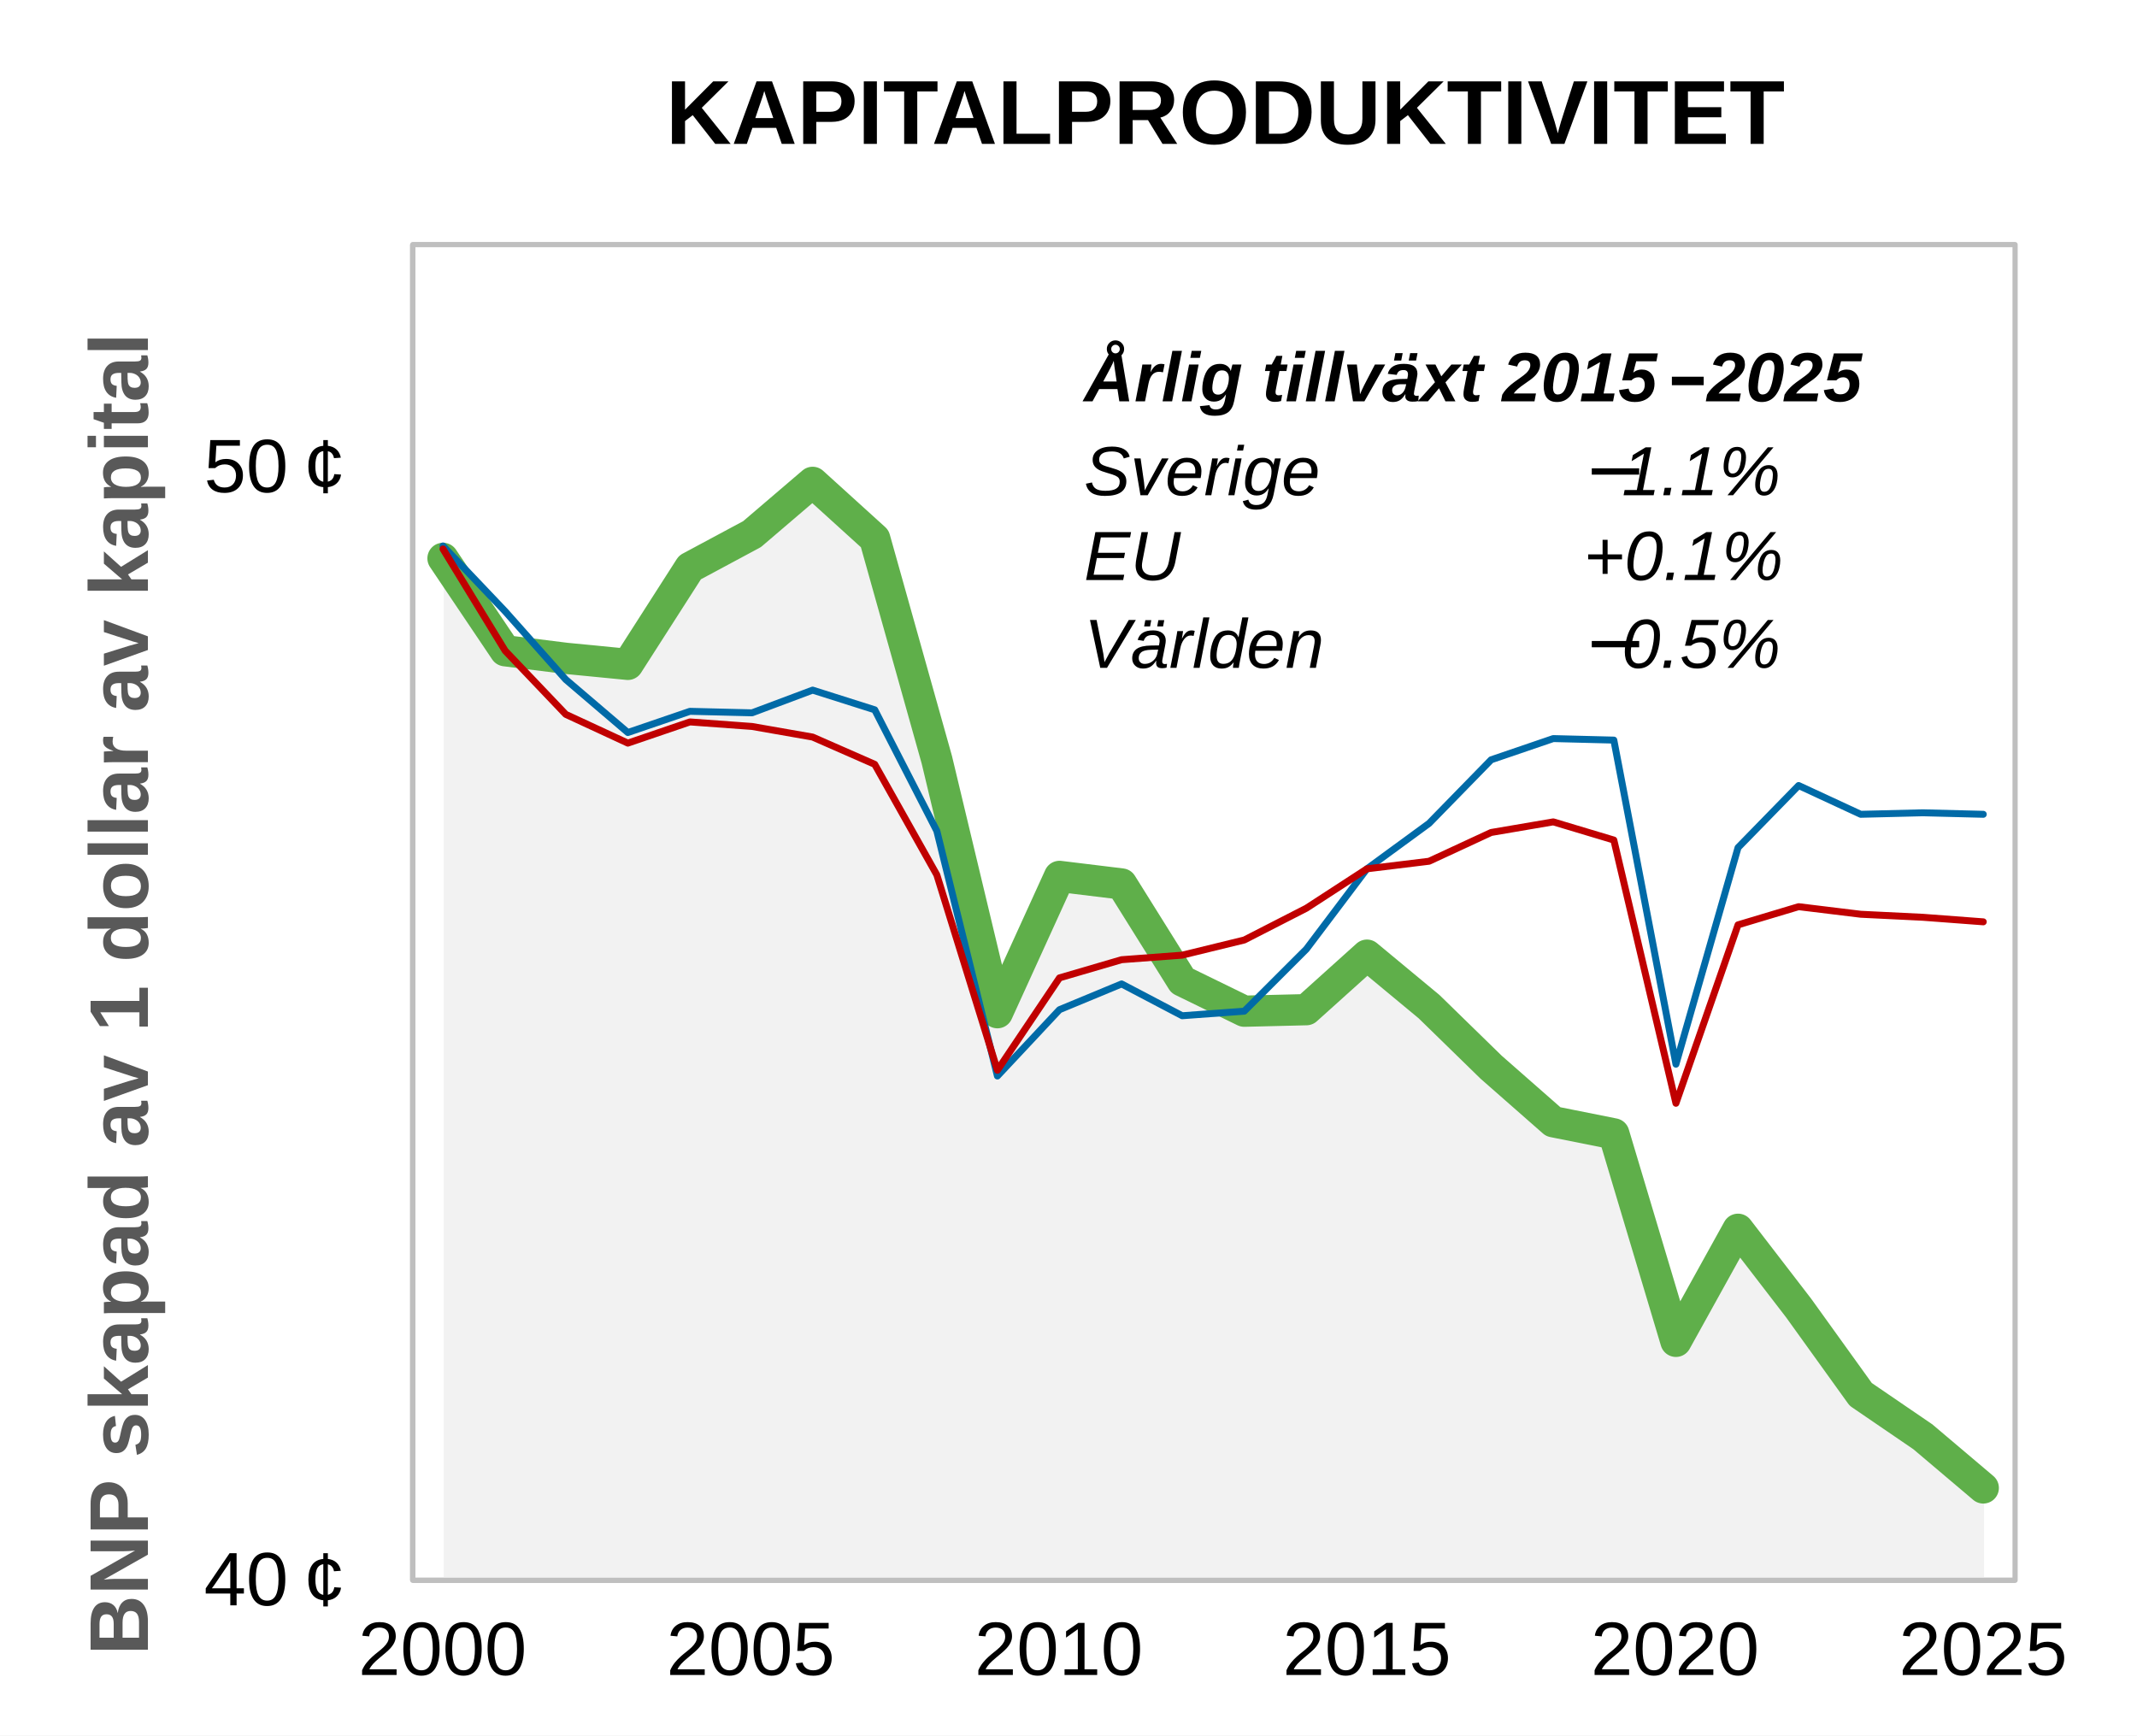
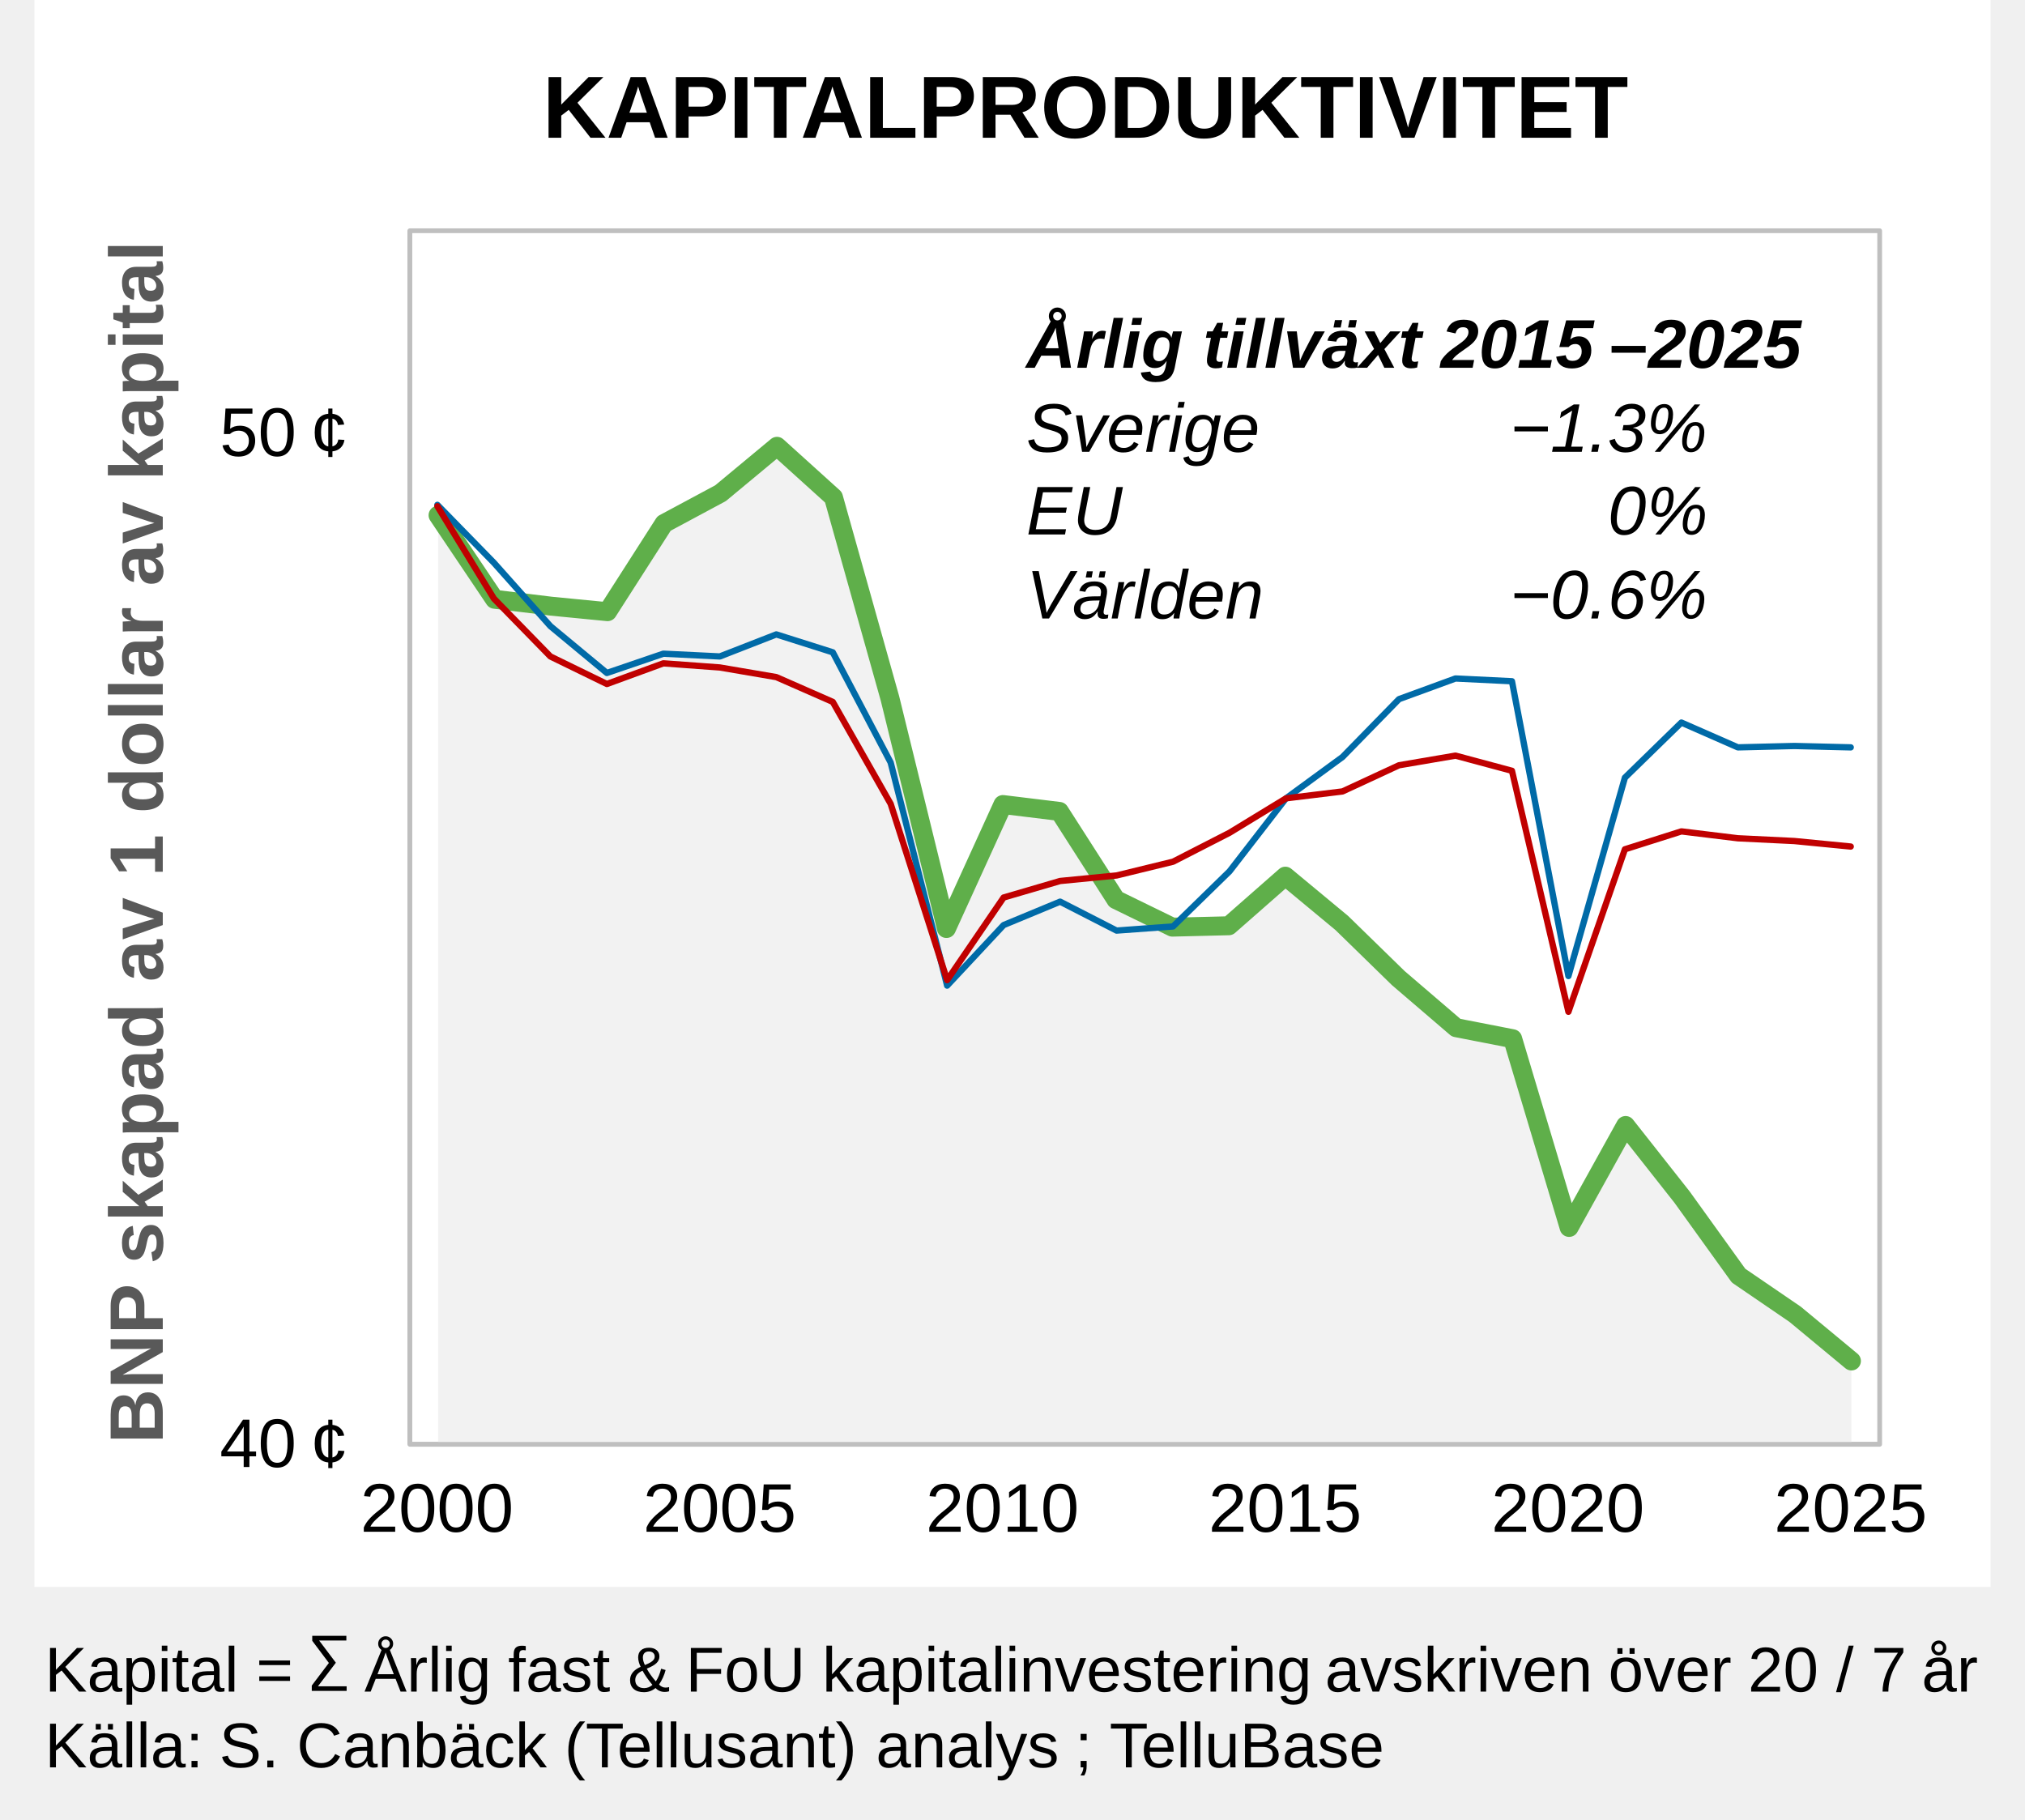
- <svg xmlns="http://www.w3.org/2000/svg" width="1411" height="1146" xml:space="preserve" overflow="hidden">
+ <svg xmlns="http://www.w3.org/2000/svg" width="1470" height="1321" xml:space="preserve" overflow="hidden">
  <defs>
    <clipPath id="clip0">
-       <rect x="1121" y="5324" width="1411" height="1146" />
+       <rect x="748" y="1034" width="1470" height="1321" />
    </clipPath>
  </defs>
-   <g clip-path="url(#clip0)" transform="translate(-1121 -5324)">
-     <rect x="1121" y="5324" width="1411" height="1146" fill="#FFFFFF" />
+   <g clip-path="url(#clip0)" transform="translate(-748 -1034)">
+     <rect x="773" y="1034" width="1420" height="1152" fill="#FFFFFF" />
    <g>
-       <rect x="1393.5" y="5485.5" width="1058" height="882" stroke="#BFBFBF" stroke-width="3.438" stroke-linejoin="round" stroke-miterlimit="10" fill="none" />
+       <rect x="1045.5" y="1201.5" width="1067" height="881" stroke="#BFBFBF" stroke-width="3.438" stroke-linejoin="round" stroke-miterlimit="10" fill="none" />
    </g>
    <g>
-       <path d="M1414 5692.19 1454.05 5753.19 1495.05 5758.19 1536.05 5763.19 1576.05 5698.19 1617.05 5677.19 1658.05 5642 1698.06 5679.19 1739.06 5826.19 1780.06 5992.2 1820.06 5903.19 1861.06 5907.19 1902.06 5971.2 1943.06 5992.2 1983.07 5990.2 2024.07 5954.2 2065.07 5988.2 2105.07 6029.2 2146.07 6065.2 2187.07 6073.2 2227.07 6210.2 2268.07 6136.2 2309.08 6188.2 2349.08 6245.21 2390.08 6272.21 2431 6306.21 2431 6367 2390.08 6367 2349.08 6367 2309.08 6367 2268.07 6367 2227.07 6367 2187.07 6367 2146.07 6367 2105.07 6367 2065.07 6367 2024.07 6367 1983.07 6367 1943.06 6367 1902.06 6367 1861.06 6367 1820.06 6367 1780.06 6367 1739.06 6367 1698.06 6367 1658.05 6367 1617.05 6367 1576.05 6367 1536.05 6367 1495.05 6367 1454.05 6367 1414 6367Z" fill="#F2F2F2" />
+       <path d="M1066 1408.05 1107.04 1469.05 1148.04 1474.05 1189.04 1478.05 1230.04 1414.05 1271.04 1392.05 1312.04 1358 1353.04 1395.05 1394.05 1541.05 1435.05 1708.06 1476.05 1618.05 1517.05 1623.05 1558.05 1687.06 1599.05 1707.06 1640.05 1706.06 1681.06 1670.05 1722.06 1704.06 1763.06 1744.06 1805.06 1780.06 1846.06 1788.06 1887.06 1925.06 1928.06 1851.06 1969.06 1903.06 2010.07 1960.06 2051.07 1988.07 2092 2022.07 2092 2083 2051.07 2083 2010.07 2083 1969.06 2083 1928.06 2083 1887.06 2083 1846.06 2083 1805.06 2083 1763.06 2083 1722.06 2083 1681.06 2083 1640.05 2083 1599.05 2083 1558.05 2083 1517.05 2083 1476.05 2083 1435.05 2083 1394.05 2083 1353.04 2083 1312.04 2083 1271.04 2083 1230.04 2083 1189.04 2083 1148.04 2083 1107.04 2083 1066 2083Z" fill="#F2F2F2" />
    </g>
    <g>
-       <path d="M0 0 0 882" stroke="#BFBFBF" stroke-width="3.438" stroke-linejoin="round" stroke-miterlimit="10" fill="none" fill-rule="evenodd" transform="matrix(1 0 0 -1 1393.5 6367.5)" />
+       <path d="M0 0 0 881" stroke="#BFBFBF" stroke-width="3.438" stroke-linejoin="round" stroke-miterlimit="10" fill="none" fill-rule="evenodd" transform="matrix(1 0 0 -1 1045.5 2082.5)" />
    </g>
    <g>
-       <path d="M1393.5 6367.5 2451.5 6367.5" stroke="#BFBFBF" stroke-width="3.438" stroke-linejoin="round" stroke-miterlimit="10" fill="none" fill-rule="evenodd" />
+       <path d="M1045.5 2082.5 2112.5 2082.5" stroke="#BFBFBF" stroke-width="3.438" stroke-linejoin="round" stroke-miterlimit="10" fill="none" fill-rule="evenodd" />
    </g>
    <g>
-       <path d="M1413.5 5692.69 1454.55 5753.69 1494.55 5758.69 1535.55 5762.69 1576.55 5698.69 1617.55 5676.69 1657.55 5642.5 1698.56 5679.69 1739.56 5825.69 1779.56 5992.7 1820.56 5902.69 1861.56 5907.69 1901.56 5971.7 1942.56 5991.7 1983.57 5990.7 2023.57 5954.7 2064.57 5988.7 2105.57 6028.7 2146.57 6064.7 2186.57 6072.7 2227.57 6209.7 2268.57 6135.7 2308.58 6187.7 2349.58 6244.71 2390.58 6272.71 2430.5 6306.5" stroke="#5FAF4A" stroke-width="20.625" stroke-linecap="round" stroke-linejoin="round" stroke-miterlimit="10" fill="none" />
+       <path d="M1066 1408.05 1107.04 1469.05 1148.04 1474.05 1189.04 1478.05 1230.04 1414.05 1271.04 1392.05 1312.04 1358 1353.04 1395.05 1394.05 1541.05 1435.05 1708.06 1476.05 1618.05 1517.05 1623.05 1558.05 1687.06 1599.05 1707.06 1640.05 1706.06 1681.06 1670.05 1722.06 1704.06 1763.06 1744.06 1805.06 1780.06 1846.06 1788.06 1887.06 1925.06 1928.06 1851.06 1969.06 1903.06 2010.07 1960.06 2051.07 1988.07 2092 2022" stroke="#5FAF4A" stroke-width="13.75" stroke-linecap="round" stroke-linejoin="round" stroke-miterlimit="10" fill="none" />
    </g>
    <g>
-       <path d="M1413.5 5684.5 1454.55 5727.69 1494.55 5772.69 1535.55 5807.69 1576.55 5793.69 1617.55 5794.69 1657.55 5779.69 1698.56 5792.69 1739.56 5872.69 1779.56 6034.5 1820.56 5990.7 1861.56 5973.7 1901.56 5994.7 1942.56 5991.7 1983.57 5950.7 2023.57 5897.69 2064.57 5867.69 2105.57 5825.69 2146.57 5811.69 2186.57 5812.69 2227.57 6026.7 2268.57 5883.69 2308.58 5842.69 2349.58 5861.69 2390.58 5860.69 2430.5 5861.69" stroke="#006AA7" stroke-width="4.583" stroke-linecap="round" stroke-linejoin="round" stroke-miterlimit="10" fill="none" />
+       <path d="M1065.5 1400.5 1106.54 1442.55 1147.54 1488.55 1188.54 1522.55 1229.54 1508.55 1270.54 1510.55 1311.54 1494.55 1352.54 1507.55 1394.55 1587.55 1435.55 1749.5 1476.55 1705.56 1517.55 1688.56 1558.55 1709.56 1599.55 1706.56 1640.55 1666.55 1681.56 1613.55 1722.56 1583.55 1763.56 1541.55 1804.56 1526.55 1845.56 1528.55 1886.56 1742.56 1927.56 1598.55 1968.56 1558.55 2009.57 1576.55 2050.57 1575.55 2091.5 1576.55" stroke="#006AA7" stroke-width="4.583" stroke-linecap="round" stroke-linejoin="round" stroke-miterlimit="10" fill="none" />
    </g>
    <g>
-       <path d="M1413.5 5686.5 1454.55 5753.69 1494.55 5795.69 1535.55 5814.69 1576.55 5800.69 1617.55 5803.69 1657.55 5810.69 1698.56 5828.69 1739.56 5901.69 1779.56 6030.7 1820.56 5969.7 1861.56 5957.7 1901.56 5954.7 1942.56 5944.69 1983.57 5923.69 2023.57 5897.69 2064.57 5892.69 2105.57 5873.69 2146.57 5866.69 2186.57 5878.69 2227.57 6052.5 2268.57 5934.69 2308.58 5922.69 2349.58 5927.69 2390.58 5929.69 2430.5 5932.69" stroke="#C00000" stroke-width="4.583" stroke-linecap="round" stroke-linejoin="round" stroke-miterlimit="10" fill="none" />
+       <path d="M1065.5 1401.5 1106.54 1468.55 1147.54 1510.55 1188.54 1530.55 1229.54 1515.55 1270.54 1518.55 1311.54 1525.55 1352.54 1543.55 1394.55 1617.55 1435.55 1745.56 1476.55 1685.56 1517.55 1673.56 1558.55 1669.55 1599.55 1659.55 1640.55 1638.55 1681.56 1613.55 1722.56 1608.55 1763.56 1589.55 1804.56 1582.55 1845.56 1593.55 1886.56 1768.5 1927.56 1650.55 1968.56 1637.55 2009.57 1642.55 2050.57 1644.55 2091.5 1648.55" stroke="#C00000" stroke-width="4.583" stroke-linecap="round" stroke-linejoin="round" stroke-miterlimit="10" fill="none" />
    </g>
    <g>
-       <text font-family="Arial,Arial_MSFontService,sans-serif" font-weight="400" font-size="50" transform="matrix(1 0 0 1 1255.7 6384)">40 ¢</text>
+       <text font-family="Arial,Arial_MSFontService,sans-serif" font-weight="400" font-size="50" transform="matrix(1 0 0 1 907.54 2099)">40 ¢</text>
    </g>
    <g>
-       <text font-family="Arial,Arial_MSFontService,sans-serif" font-weight="400" font-size="50" transform="matrix(1 0 0 1 1255.7 5649)">50 ¢</text>
+       <text font-family="Arial,Arial_MSFontService,sans-serif" font-weight="400" font-size="50" transform="matrix(1 0 0 1 907.54 1365)">50 ¢</text>
    </g>
    <g>
-       <text font-family="Arial,Arial_MSFontService,sans-serif" font-weight="400" font-size="50" transform="matrix(1 0 0 1 1357.56 6430)">2000</text>
+       <text font-family="Arial,Arial_MSFontService,sans-serif" font-weight="400" font-size="50" transform="matrix(1 0 0 1 1009.58 2146)">2000</text>
    </g>
    <g>
-       <text font-family="Arial,Arial_MSFontService,sans-serif" font-weight="400" font-size="50" transform="matrix(1 0 0 1 1561.01 6430)">2005</text>
+       <text font-family="Arial,Arial_MSFontService,sans-serif" font-weight="400" font-size="50" transform="matrix(1 0 0 1 1214.82 2146)">2005</text>
    </g>
    <g>
-       <text font-family="Arial,Arial_MSFontService,sans-serif" font-weight="400" font-size="50" transform="matrix(1 0 0 1 1764.46 6430)">2010</text>
+       <text font-family="Arial,Arial_MSFontService,sans-serif" font-weight="400" font-size="50" transform="matrix(1 0 0 1 1420.07 2146)">2010</text>
    </g>
    <g>
-       <text font-family="Arial,Arial_MSFontService,sans-serif" font-weight="400" font-size="50" transform="matrix(1 0 0 1 1967.91 6430)">2015</text>
+       <text font-family="Arial,Arial_MSFontService,sans-serif" font-weight="400" font-size="50" transform="matrix(1 0 0 1 1625.31 2146)">2015</text>
    </g>
    <g>
-       <text font-family="Arial,Arial_MSFontService,sans-serif" font-weight="400" font-size="50" transform="matrix(1 0 0 1 2171.35 6430)">2020</text>
+       <text font-family="Arial,Arial_MSFontService,sans-serif" font-weight="400" font-size="50" transform="matrix(1 0 0 1 1830.56 2146)">2020</text>
    </g>
    <g>
-       <text font-family="Arial,Arial_MSFontService,sans-serif" font-weight="400" font-size="50" transform="matrix(1 0 0 1 2374.8 6430)">2025</text>
+       <text font-family="Arial,Arial_MSFontService,sans-serif" font-weight="400" font-size="50" transform="matrix(1 0 0 1 2035.8 2146)">2025</text>
    </g>
    <g>
-       <text fill="#595959" font-family="Arial,Arial_MSFontService,sans-serif" font-weight="700" font-size="55" transform="matrix(6.12323e-17 -1 1 6.12323e-17 1218.66 6417)">BNP skapad av 1 dollar av kapital</text>
+       <text fill="#595959" font-family="Arial,Arial_MSFontService,sans-serif" font-weight="700" font-size="55" transform="matrix(6.12323e-17 -1 1 6.12323e-17 866.163 2082)">BNP skapad av 1 dollar av kapital</text>
    </g>
    <g>
-       <text font-family="Arial,Arial_MSFontService,sans-serif" font-weight="700" font-size="60" transform="matrix(1 0 0 1 1560.65 5419)">KAPITALPRODUKTIVITET</text>
+       <text font-family="Arial,Arial_MSFontService,sans-serif" font-weight="700" font-size="64" transform="matrix(1 0 0 1 1141.92 1134)">KAPITALPRODUKTIVITET</text>
    </g>
-     <text font-family="Arial,Arial_MSFontService,sans-serif" font-style="italic" font-weight="700" font-size="46" transform="matrix(1 0 0 1 1836.71 5589)">Årlig tillväxt 2015 </text>
-     <text font-family="Calibri,Calibri_MSFontService,sans-serif" font-weight="700" font-size="50" transform="matrix(1 0 0 1 2222.9 5589)">–</text>
-     <text font-family="Arial,Arial_MSFontService,sans-serif" font-style="italic" font-weight="700" font-size="46" transform="matrix(1 0 0 1 2248.02 5589)">2025</text>
-     <text font-family="Arial,Arial_MSFontService,sans-serif" font-style="italic" font-weight="400" font-size="46" transform="matrix(1 0 0 1 1836.71 5651)">Sverige</text>
-     <text font-family="Calibri,Calibri_MSFontService,sans-serif" font-style="italic" font-weight="400" font-size="50" transform="matrix(1 0 0 1 2166.71 5651)">−</text>
-     <text font-family="Arial,Arial_MSFontService,sans-serif" font-style="italic" font-weight="400" font-size="46" transform="matrix(1 0 0 1 2191.83 5651)">1.1%</text>
-     <text font-family="Arial,Arial_MSFontService,sans-serif" font-style="italic" font-weight="400" font-size="46" transform="matrix(1 0 0 1 1836.71 5707)">EU</text>
-     <text font-family="Arial,Arial_MSFontService,sans-serif" font-style="italic" font-weight="400" font-size="46" transform="matrix(1 0 0 1 2166.71 5707)">+0.1%</text>
-     <g>
-       <text font-family="Arial,Arial_MSFontService,sans-serif" font-style="italic" font-weight="400" font-size="46" transform="matrix(1 0 0 1 1836.71 5765)">Världen</text>
-     </g>
-     <g>
-       <text font-family="Calibri,Calibri_MSFontService,sans-serif" font-style="italic" font-weight="400" font-size="50" transform="matrix(1 0 0 1 2166.71 5765)">−</text>
-     </g>
-     <g>
-       <text font-family="Arial,Arial_MSFontService,sans-serif" font-style="italic" font-weight="400" font-size="46" transform="matrix(1 0 0 1 2191.83 5765)">0.5%</text>
-     </g>
+     <text font-family="Arial,Arial_MSFontService,sans-serif" font-style="italic" font-weight="700" font-size="50" transform="matrix(1 0 0 1 1492.98 1301)">Årlig</text>
+     <text font-family="Arial,Arial_MSFontService,sans-serif" font-style="italic" font-weight="700" font-size="50" transform="matrix(1 0 0 1 1621.32 1301)">tillväxt</text>
+     <text font-family="Arial,Arial_MSFontService,sans-serif" font-style="italic" font-weight="700" font-size="50" transform="matrix(1 0 0 1 1793.76 1301)">2015 </text>
+     <text font-family="Arial,Arial_MSFontService,sans-serif" font-weight="700" font-size="50" transform="matrix(1 0 0 1 1916.37 1301)">–</text>
+     <text font-family="Arial,Arial_MSFontService,sans-serif" font-style="italic" font-weight="700" font-size="50" transform="matrix(1 0 0 1 1944.44 1301)">2025</text>
+     <text font-family="Arial,Arial_MSFontService,sans-serif" font-style="italic" font-weight="400" font-size="50" transform="matrix(1 0 0 1 1492.98 1362)">Sverige</text>
+     <text font-family="Arial,Arial_MSFontService,sans-serif" font-style="italic" font-weight="400" font-size="50" transform="matrix(1 0 0 1 1844.18 1362)">−1.3%</text>
+     <text font-family="Arial,Arial_MSFontService,sans-serif" font-style="italic" font-weight="400" font-size="50" transform="matrix(1 0 0 1 1492.98 1422)">E</text>
+     <text font-family="Arial,Arial_MSFontService,sans-serif" font-style="italic" font-weight="400" font-size="50" transform="matrix(1 0 0 1 1526.79 1422)">U</text>
+     <text font-family="Arial,Arial_MSFontService,sans-serif" font-style="italic" font-weight="400" font-size="50" transform="matrix(1 0 0 1 1915.22 1422)">0</text>
+     <text font-family="Arial,Arial_MSFontService,sans-serif" font-style="italic" font-weight="400" font-size="50" transform="matrix(1 0 0 1 1943.3 1422)">%</text>
+     <text font-family="Arial,Arial_MSFontService,sans-serif" font-style="italic" font-weight="400" font-size="50" transform="matrix(1 0 0 1 1492.98 1483)">Världen</text>
+     <text font-family="Arial,Arial_MSFontService,sans-serif" font-style="italic" font-weight="400" font-size="50" transform="matrix(1 0 0 1 1844.18 1483)">−0.6%</text>
+     <text font-family="Arial,Arial_MSFontService,sans-serif" font-weight="400" font-size="46" transform="matrix(1 0 0 1 780.531 2262)">Kapital =</text>
+     <path d="M974.668 2221.51 999.433 2221.51 999.433 2224.92 979.653 2224.92 991.805 2241.05 978.812 2258.16 999.633 2258.16 999.633 2261.51 974.328 2261.51 974.328 2257.62 986.74 2241.22 974.668 2225.15Z" />
+     <text fill="#000000" fill-opacity="0" font-family="Arial,Arial_MSFontService,sans-serif" font-size="40" x="974.328" y="2256.51">∑ </text>
+     <text font-family="Arial,Arial_MSFontService,sans-serif" font-weight="400" font-size="46" transform="matrix(1 0 0 1 1012.56 2262)">Årlig</text>
+     <text font-family="Arial,Arial_MSFontService,sans-serif" font-weight="400" font-size="46" transform="matrix(1 0 0 1 1116.83 2262)">fast &amp; </text>
+     <text font-family="Arial,Arial_MSFontService,sans-serif" font-weight="400" font-size="46" transform="matrix(1 0 0 1 1245.74 2262)">FoU</text>
+     <text font-family="Arial,Arial_MSFontService,sans-serif" font-weight="400" font-size="46" transform="matrix(1 0 0 1 1344.85 2262)">kapitalinvestering</text>
+     <text font-family="Arial,Arial_MSFontService,sans-serif" font-weight="400" font-size="46" transform="matrix(1 0 0 1 1709.8 2262)">avskriven</text>
+     <text font-family="Arial,Arial_MSFontService,sans-serif" font-weight="400" font-size="46" transform="matrix(1 0 0 1 1915.48 2262)">över</text>
+     <text font-family="Arial,Arial_MSFontService,sans-serif" font-weight="400" font-size="46" transform="matrix(1 0 0 1 2016.89 2262)">20 / 7 </text>
+     <text font-family="Arial,Arial_MSFontService,sans-serif" font-weight="400" font-size="46" transform="matrix(1 0 0 1 2142.93 2262)">år</text>
+     <text font-family="Arial,Arial_MSFontService,sans-serif" font-weight="400" font-size="46" transform="matrix(1 0 0 1 780.531 2317)">Källa: </text>
+     <text font-family="Arial,Arial_MSFontService,sans-serif" font-weight="400" font-size="46" transform="matrix(1 0 0 1 907.146 2317)">S. Canbäck (Tellusant) </text>
+     <text font-family="Arial,Arial_MSFontService,sans-serif" font-weight="400" font-size="46" transform="matrix(1 0 0 1 1383.81 2317)">analys</text>
+     <text font-family="Arial,Arial_MSFontService,sans-serif" font-weight="400" font-size="46" transform="matrix(1 0 0 1 1528.19 2317)">; </text>
+     <text font-family="Arial,Arial_MSFontService,sans-serif" font-weight="400" font-size="46" transform="matrix(1 0 0 1 1553.4 2317)">TelluBase</text>
  </g>
</svg>
